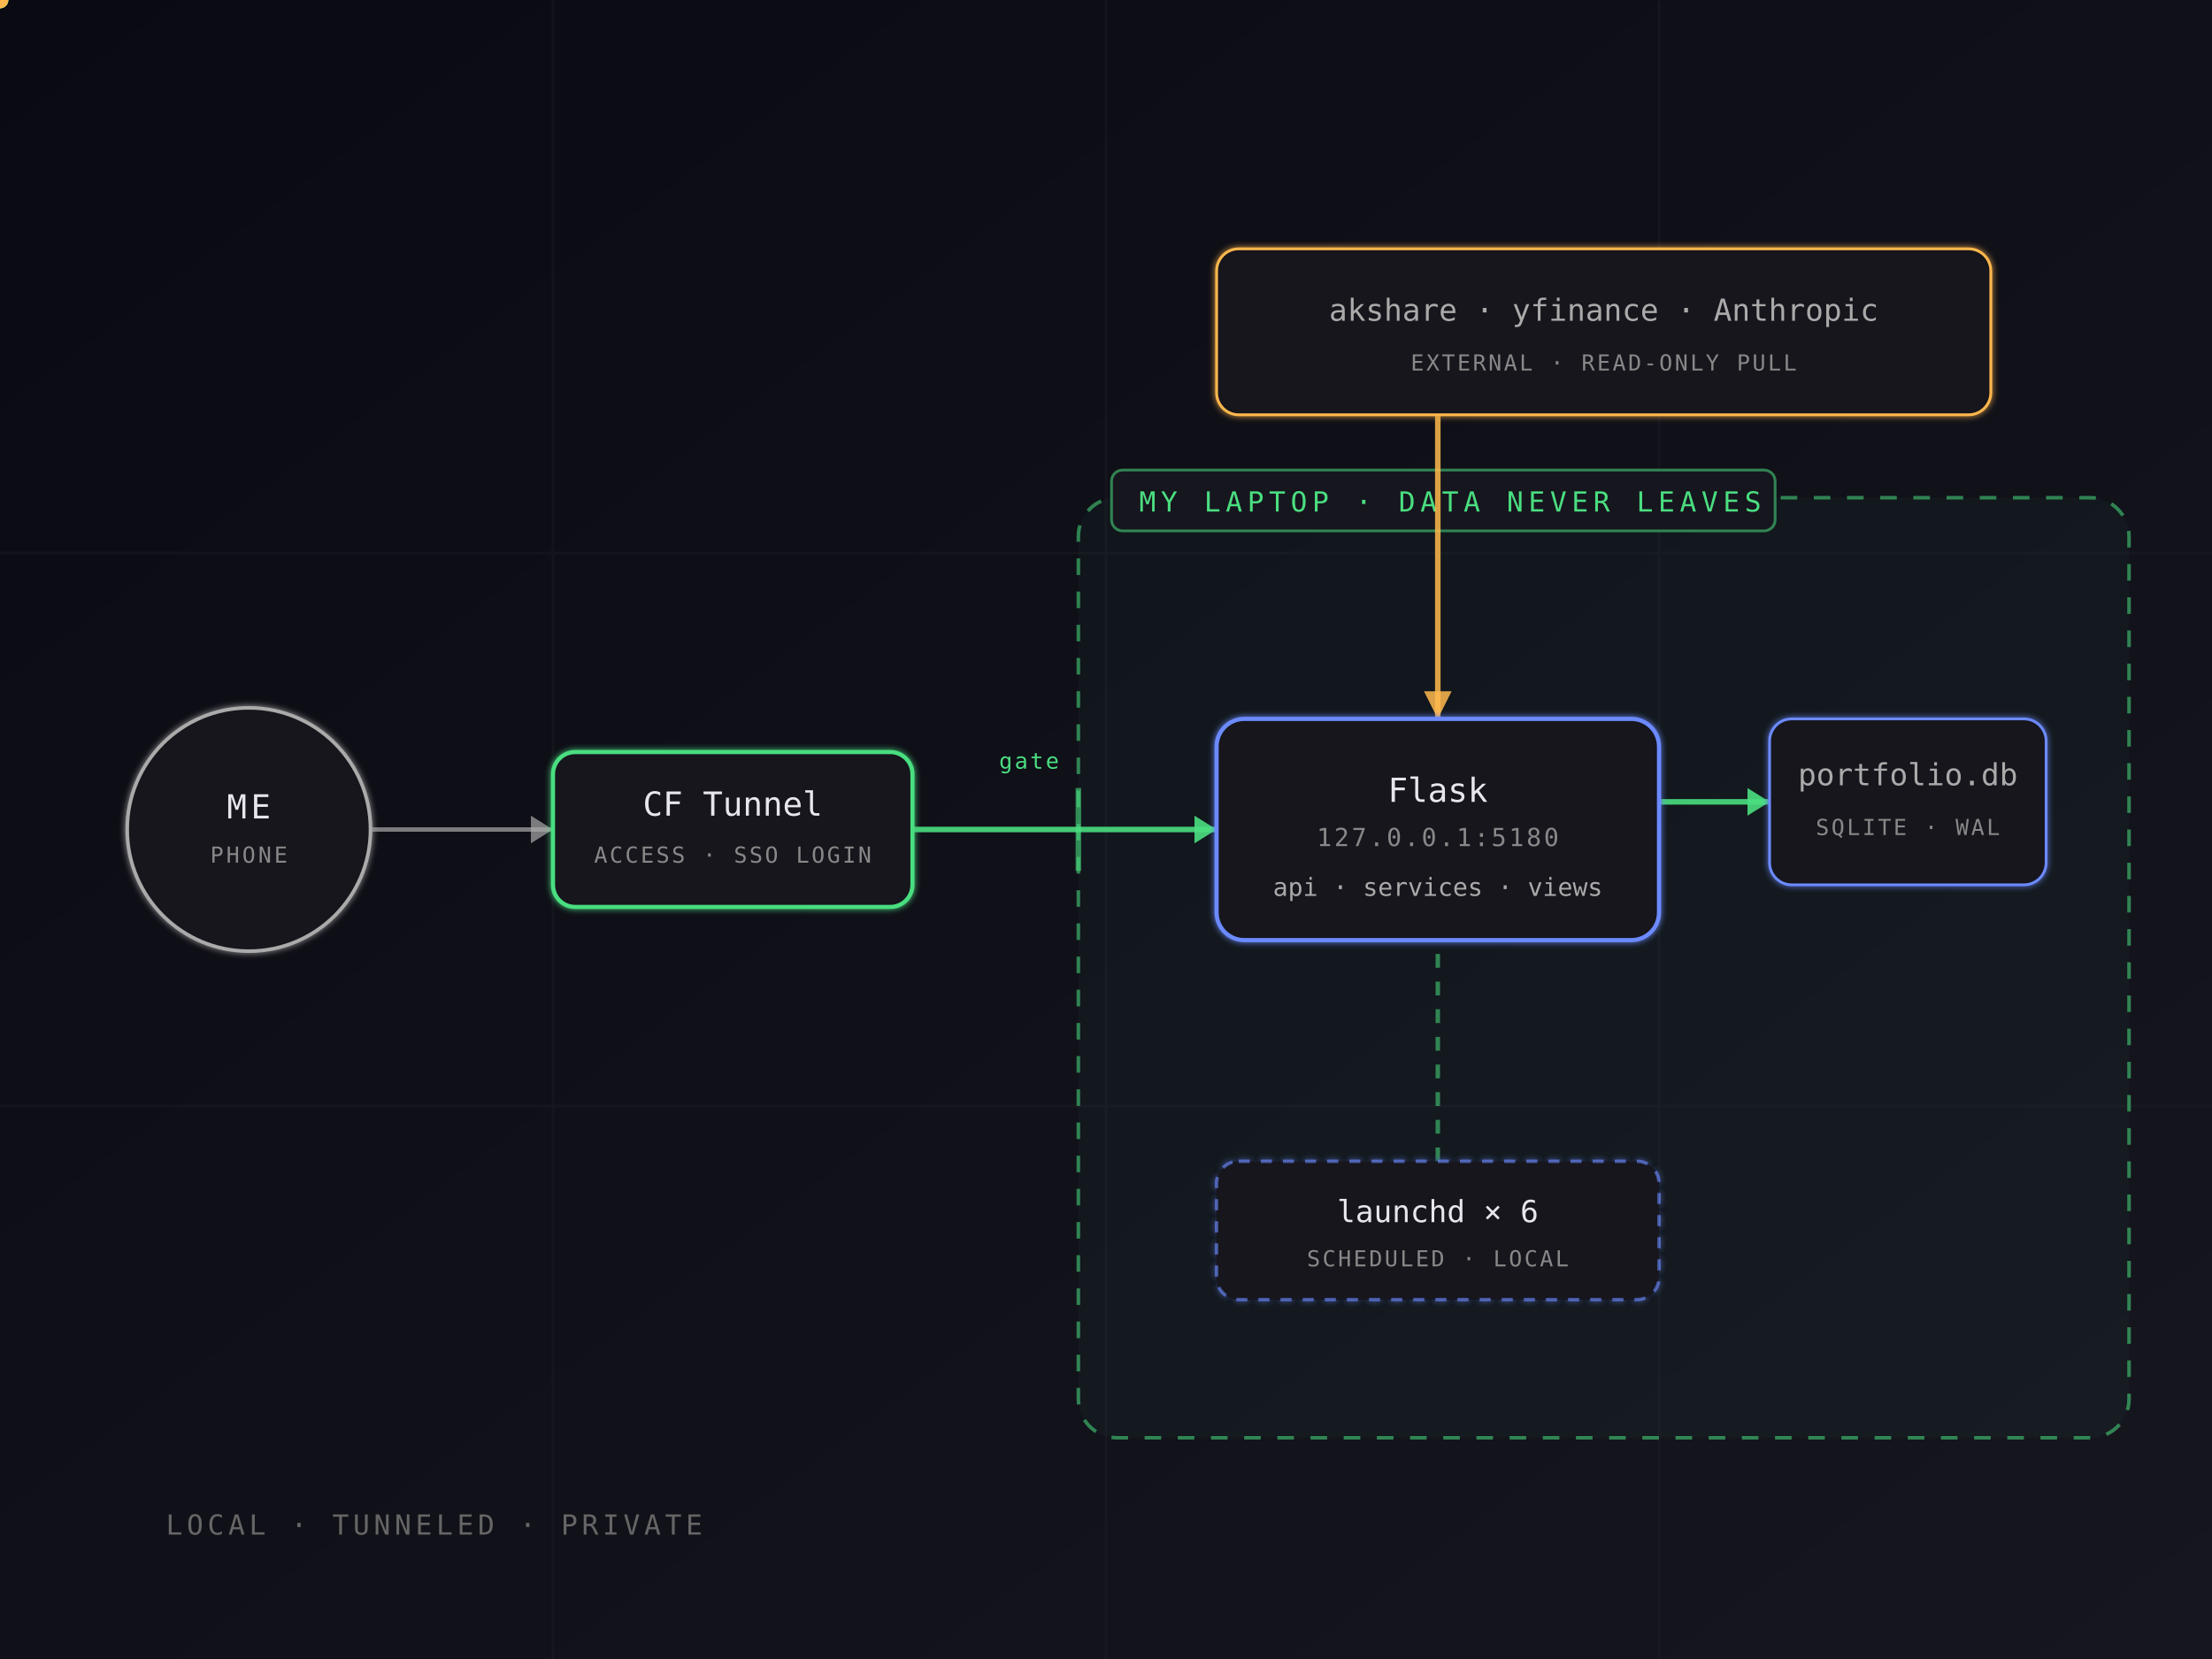
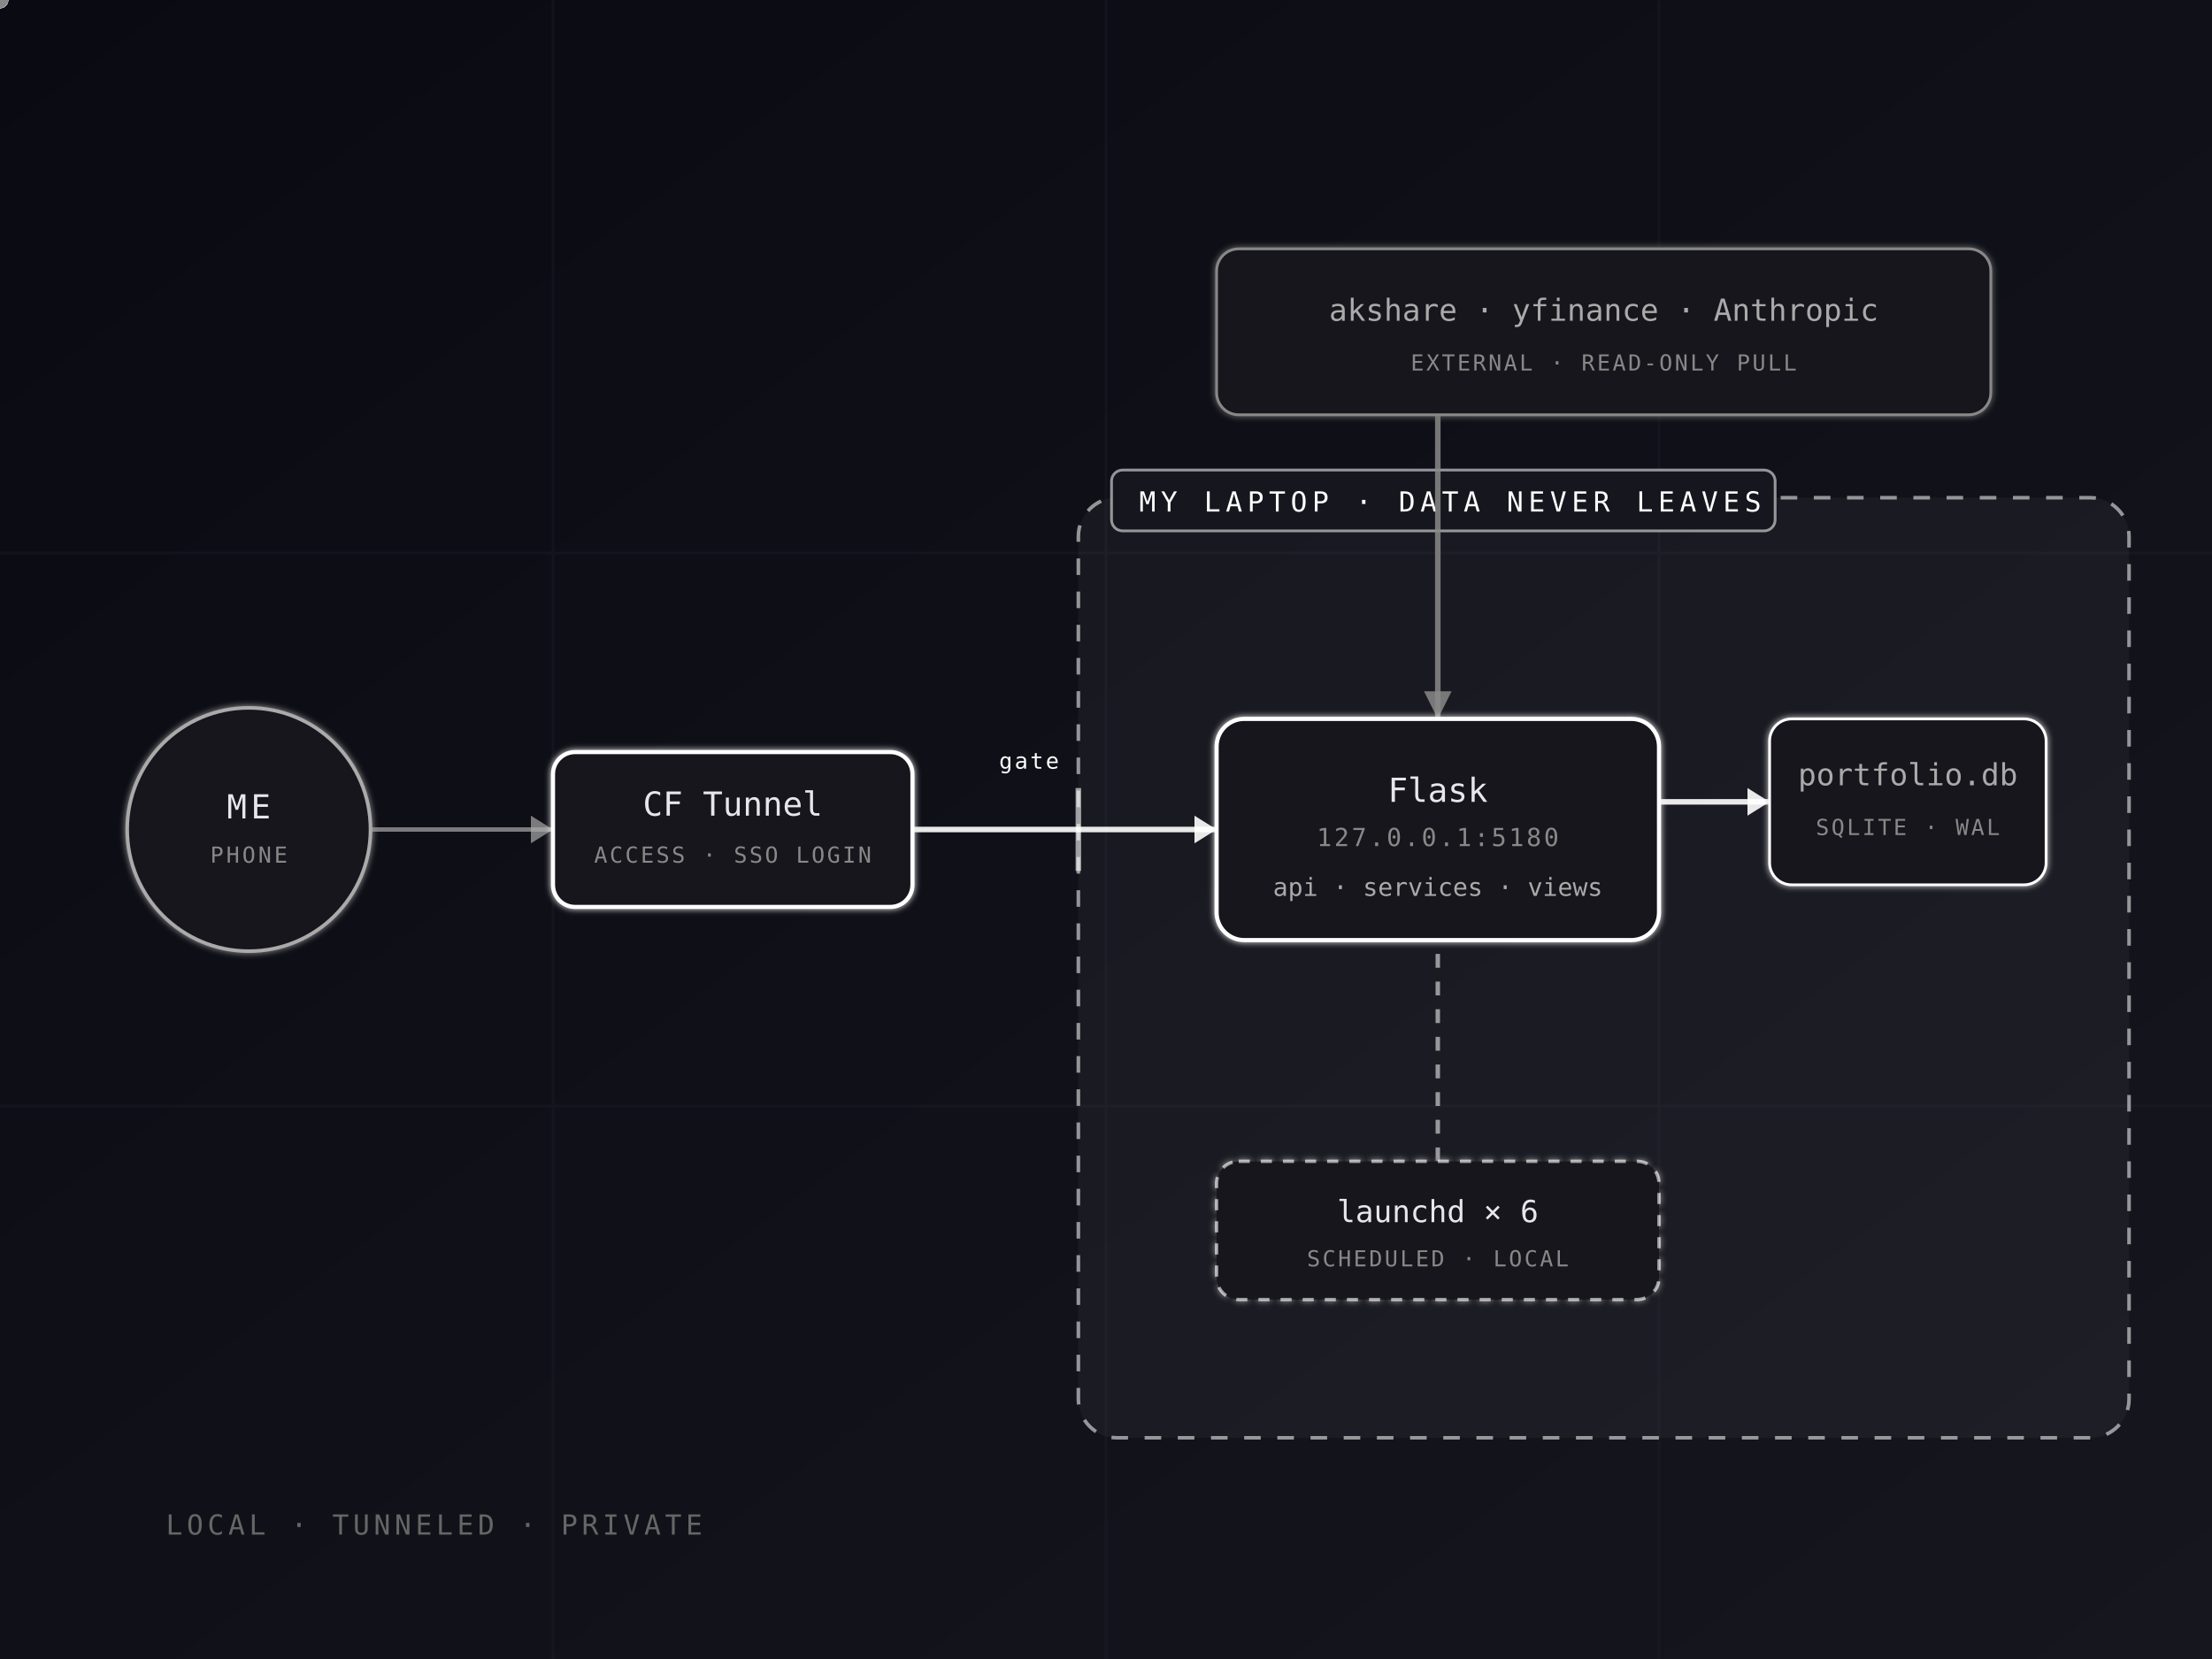
<svg xmlns="http://www.w3.org/2000/svg" viewBox="0 0 800 600" preserveAspectRatio="xMidYMid slice">
  <defs>
    <linearGradient id="invBg" x1="0" y1="0" x2="1" y2="1">
      <stop offset="0" stop-color="#0a0a12" />
      <stop offset="1" stop-color="#16161e" />
    </linearGradient>
    <filter id="invGlow" x="-15%" y="-15%" width="130%" height="130%">
      <feGaussianBlur stdDeviation="1.2" result="b" />
      <feMerge>
        <feMergeNode in="b" />
        <feMergeNode in="SourceGraphic" />
      </feMerge>
    </filter>
  </defs>
  <rect width="800" height="600" fill="url(#invBg)" />
  <g stroke="#1f1f2c" stroke-width="1" opacity="0.35">
    <path d="M0 200 H800 M0 400 H800" />
    <path d="M200 0 V600 M400 0 V600 M600 0 V600" />
  </g>
-   <rect x="390" y="180" width="380" height="340" rx="14" fill="#4ade80" fill-opacity="0.04" stroke="#4ade80" stroke-width="1.3" stroke-dasharray="6 6" stroke-opacity="0.55" />
-   <rect x="402" y="170" width="240" height="22" rx="4" fill="#16161e" stroke="#4ade80" stroke-opacity="0.55" stroke-width="1" />
-   <text x="412" y="185" fill="#4ade80" font-family="ui-monospace, monospace" font-size="10" letter-spacing="0.18em">MY LAPTOP · DATA NEVER LEAVES</text>
+   <rect x="390" y="180" width="380" height="340" rx="14" fill="#ffffff" fill-opacity="0.04" stroke="#ffffff" stroke-width="1.3" stroke-dasharray="6 6" stroke-opacity="0.55" />
+   <rect x="402" y="170" width="240" height="22" rx="4" fill="#16161e" stroke="#ffffff" stroke-opacity="0.55" stroke-width="1" />
+   <text x="412" y="185" fill="#ffffff" font-family="ui-monospace, monospace" font-size="10" letter-spacing="0.18em">MY LAPTOP · DATA NEVER LEAVES</text>
  <line x1="134" y1="300" x2="200" y2="300" stroke="#aaa" stroke-width="1.6" stroke-opacity="0.7" />
-   <line x1="330" y1="300" x2="440" y2="300" stroke="#4ade80" stroke-width="2" stroke-opacity="0.9" />
-   <line x1="600" y1="290" x2="640" y2="290" stroke="#4ade80" stroke-width="2" stroke-opacity="0.9" />
-   <line x1="520" y1="150" x2="520" y2="260" stroke="#ffb84d" stroke-width="2" stroke-opacity="0.85" />
-   <line x1="520" y1="420" x2="520" y2="340" stroke="#4ade80" stroke-width="1.6" stroke-dasharray="5 5" stroke-opacity="0.55" />
-   <g fill="#4ade80">
+   <line x1="330" y1="300" x2="440" y2="300" stroke="#ffffff" stroke-width="2" stroke-opacity="0.9" />
+   <line x1="600" y1="290" x2="640" y2="290" stroke="#ffffff" stroke-width="2" stroke-opacity="0.9" />
+   <line x1="520" y1="150" x2="520" y2="260" stroke="#888888" stroke-width="2" stroke-opacity="0.85" />
+   <line x1="520" y1="420" x2="520" y2="340" stroke="#ffffff" stroke-width="1.6" stroke-dasharray="5 5" stroke-opacity="0.55" />
+   <g fill="#ffffff">
    <polygon points="440,300 432,295 432,305" opacity="0.9" />
    <polygon points="640,290 632,285 632,295" opacity="0.9" />
    <polygon points="520,340 515,332 525,332" opacity="0.55" />
  </g>
-   <polygon points="520,260 515,250 525,250" fill="#ffb84d" opacity="0.85" />
+   <polygon points="520,260 515,250 525,250" fill="#888888" opacity="0.85" />
  <polygon points="200,300 192,295 192,305" fill="#aaa" opacity="0.7" />
  <g filter="url(#invGlow)">
    <circle cx="90" cy="300" r="44" fill="#16161e" stroke="#aaa" stroke-width="1.3" />
    <text x="90" y="296" text-anchor="middle" fill="#e6e6ec" font-family="ui-monospace, monospace" font-size="12" letter-spacing="0.12em">ME</text>
    <text x="90" y="312" text-anchor="middle" fill="#888" font-family="ui-monospace, monospace" font-size="8" letter-spacing="0.12em">PHONE</text>
  </g>
  <g filter="url(#invGlow)">
-     <rect x="200" y="272" width="130" height="56" rx="8" fill="#16161e" stroke="#4ade80" stroke-width="1.5" />
+     <rect x="200" y="272" width="130" height="56" rx="8" fill="#16161e" stroke="#ffffff" stroke-width="1.5" />
    <text x="265" y="295" text-anchor="middle" fill="#e6e6ec" font-family="ui-monospace, monospace" font-size="12">CF Tunnel</text>
    <text x="265" y="312" text-anchor="middle" fill="#888" font-family="ui-monospace, monospace" font-size="8" letter-spacing="0.1em">ACCESS · SSO LOGIN</text>
  </g>
  <g>
-     <line x1="390" y1="285" x2="390" y2="315" stroke="#4ade80" stroke-width="2" stroke-opacity="0.6" />
-     <text x="383" y="278" fill="#4ade80" font-family="ui-monospace, monospace" font-size="8" letter-spacing="0.1em" text-anchor="end">gate</text>
+     <line x1="390" y1="285" x2="390" y2="315" stroke="#ffffff" stroke-width="2" stroke-opacity="0.6" />
+     <text x="383" y="278" fill="#ffffff" font-family="ui-monospace, monospace" font-size="8" letter-spacing="0.1em" text-anchor="end">gate</text>
  </g>
  <g filter="url(#invGlow)">
-     <rect x="440" y="90" width="280" height="60" rx="8" fill="#16161e" stroke="#ffb84d" stroke-width="1" />
+     <rect x="440" y="90" width="280" height="60" rx="8" fill="#16161e" stroke="#888888" stroke-width="1" />
    <text x="580" y="116" text-anchor="middle" fill="#aaa" font-family="ui-monospace, monospace" font-size="11">akshare · yfinance · Anthropic</text>
    <text x="580" y="134" text-anchor="middle" fill="#888" font-family="ui-monospace, monospace" font-size="8" letter-spacing="0.1em">EXTERNAL · READ-ONLY PULL</text>
  </g>
  <g filter="url(#invGlow)">
-     <rect x="440" y="260" width="160" height="80" rx="10" fill="#16161e" stroke="#6c8aff" stroke-width="1.5" />
+     <rect x="440" y="260" width="160" height="80" rx="10" fill="#16161e" stroke="#ffffff" stroke-width="1.5" />
    <text x="520" y="290" text-anchor="middle" fill="#e6e6ec" font-family="ui-monospace, monospace" font-size="12">Flask</text>
    <text x="520" y="306" text-anchor="middle" fill="#888" font-family="ui-monospace, monospace" font-size="9" letter-spacing="0.1em">127.0.0.1:5180</text>
    <text x="520" y="324" text-anchor="middle" fill="#aaa" font-family="ui-monospace, monospace" font-size="9">api · services · views</text>
  </g>
  <g filter="url(#invGlow)">
-     <rect x="640" y="260" width="100" height="60" rx="8" fill="#16161e" stroke="#6c8aff" stroke-width="1" />
+     <rect x="640" y="260" width="100" height="60" rx="8" fill="#16161e" stroke="#ffffff" stroke-width="1" />
    <text x="690" y="284" text-anchor="middle" fill="#aaa" font-family="ui-monospace, monospace" font-size="11">portfolio.db</text>
    <text x="690" y="302" text-anchor="middle" fill="#888" font-family="ui-monospace, monospace" font-size="8" letter-spacing="0.1em">SQLITE · WAL</text>
  </g>
  <g filter="url(#invGlow)">
-     <rect x="440" y="420" width="160" height="50" rx="8" fill="#16161e" stroke="#6c8aff" stroke-opacity="0.6" stroke-width="1.2" stroke-dasharray="4 4" />
+     <rect x="440" y="420" width="160" height="50" rx="8" fill="#16161e" stroke="#ffffff" stroke-opacity="0.6" stroke-width="1.2" stroke-dasharray="4 4" />
    <text x="520" y="442" text-anchor="middle" fill="#e6e6ec" font-family="ui-monospace, monospace" font-size="11">launchd × 6</text>
    <text x="520" y="458" text-anchor="middle" fill="#888" font-family="ui-monospace, monospace" font-size="8" letter-spacing="0.1em">SCHEDULED · LOCAL</text>
  </g>
-   <circle r="3" fill="#4ade80">
+   <circle r="3" fill="#ffffff">
    <animateMotion dur="4s" repeatCount="indefinite" begin="0s" path="M134 300 L200 300" />
    <animate attributeName="opacity" keyTimes="0;0.06;0.94;1" values="0;1;1;0" dur="4s" repeatCount="indefinite" />
  </circle>
-   <circle r="3" fill="#4ade80">
+   <circle r="3" fill="#ffffff">
    <animateMotion dur="4s" repeatCount="indefinite" begin="0.5s" path="M330 300 L440 300" />
    <animate attributeName="opacity" keyTimes="0;0.06;0.94;1" values="0;1;1;0" dur="4s" repeatCount="indefinite" begin="0.5s" />
  </circle>
-   <circle r="3" fill="#4ade80">
+   <circle r="3" fill="#ffffff">
    <animateMotion dur="4s" repeatCount="indefinite" begin="1.2s" path="M600 290 L640 290" />
    <animate attributeName="opacity" keyTimes="0;0.06;0.94;1" values="0;1;1;0" dur="4s" repeatCount="indefinite" begin="1.2s" />
  </circle>
-   <circle r="3" fill="#ffb84d">
+   <circle r="3" fill="#888888">
    <animateMotion dur="4s" repeatCount="indefinite" begin="2s" path="M520 150 L520 260" />
    <animate attributeName="opacity" keyTimes="0;0.06;0.94;1" values="0;1;1;0" dur="4s" repeatCount="indefinite" begin="2s" />
  </circle>
  <text x="60" y="555" fill="#666" font-family="ui-monospace, monospace" font-size="10" letter-spacing="0.15em">LOCAL · TUNNELED · PRIVATE</text>
</svg>
